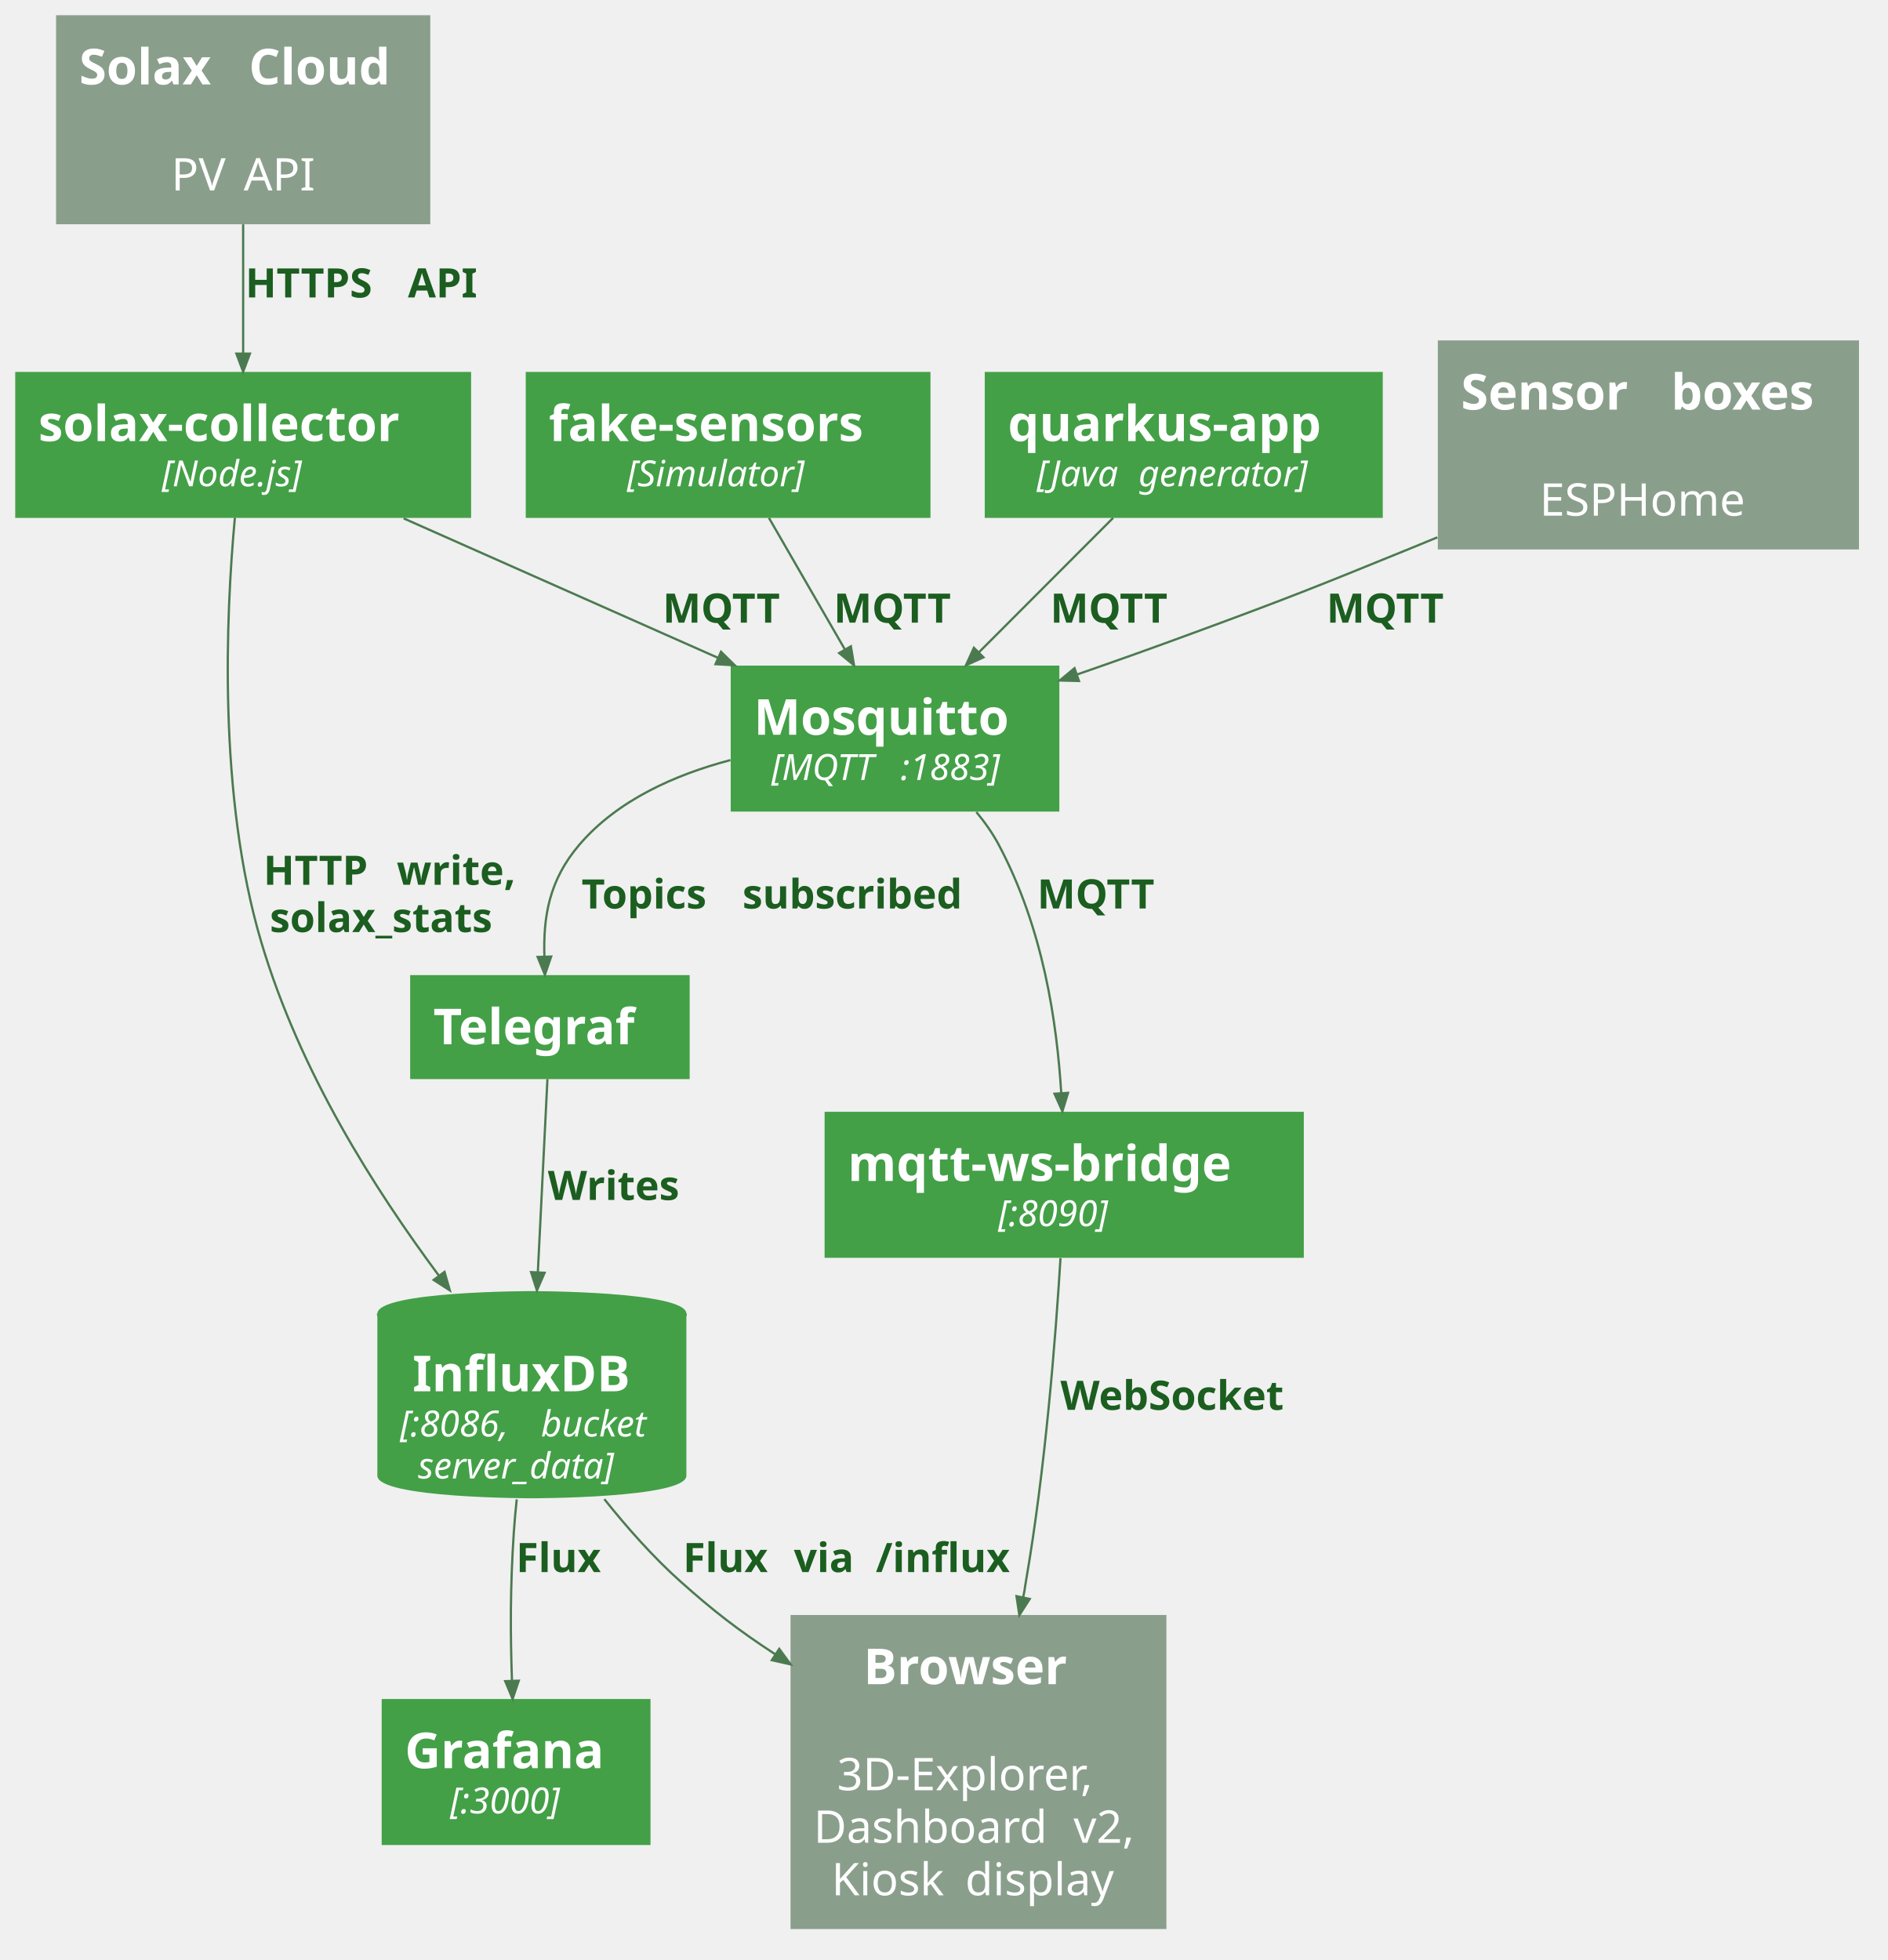
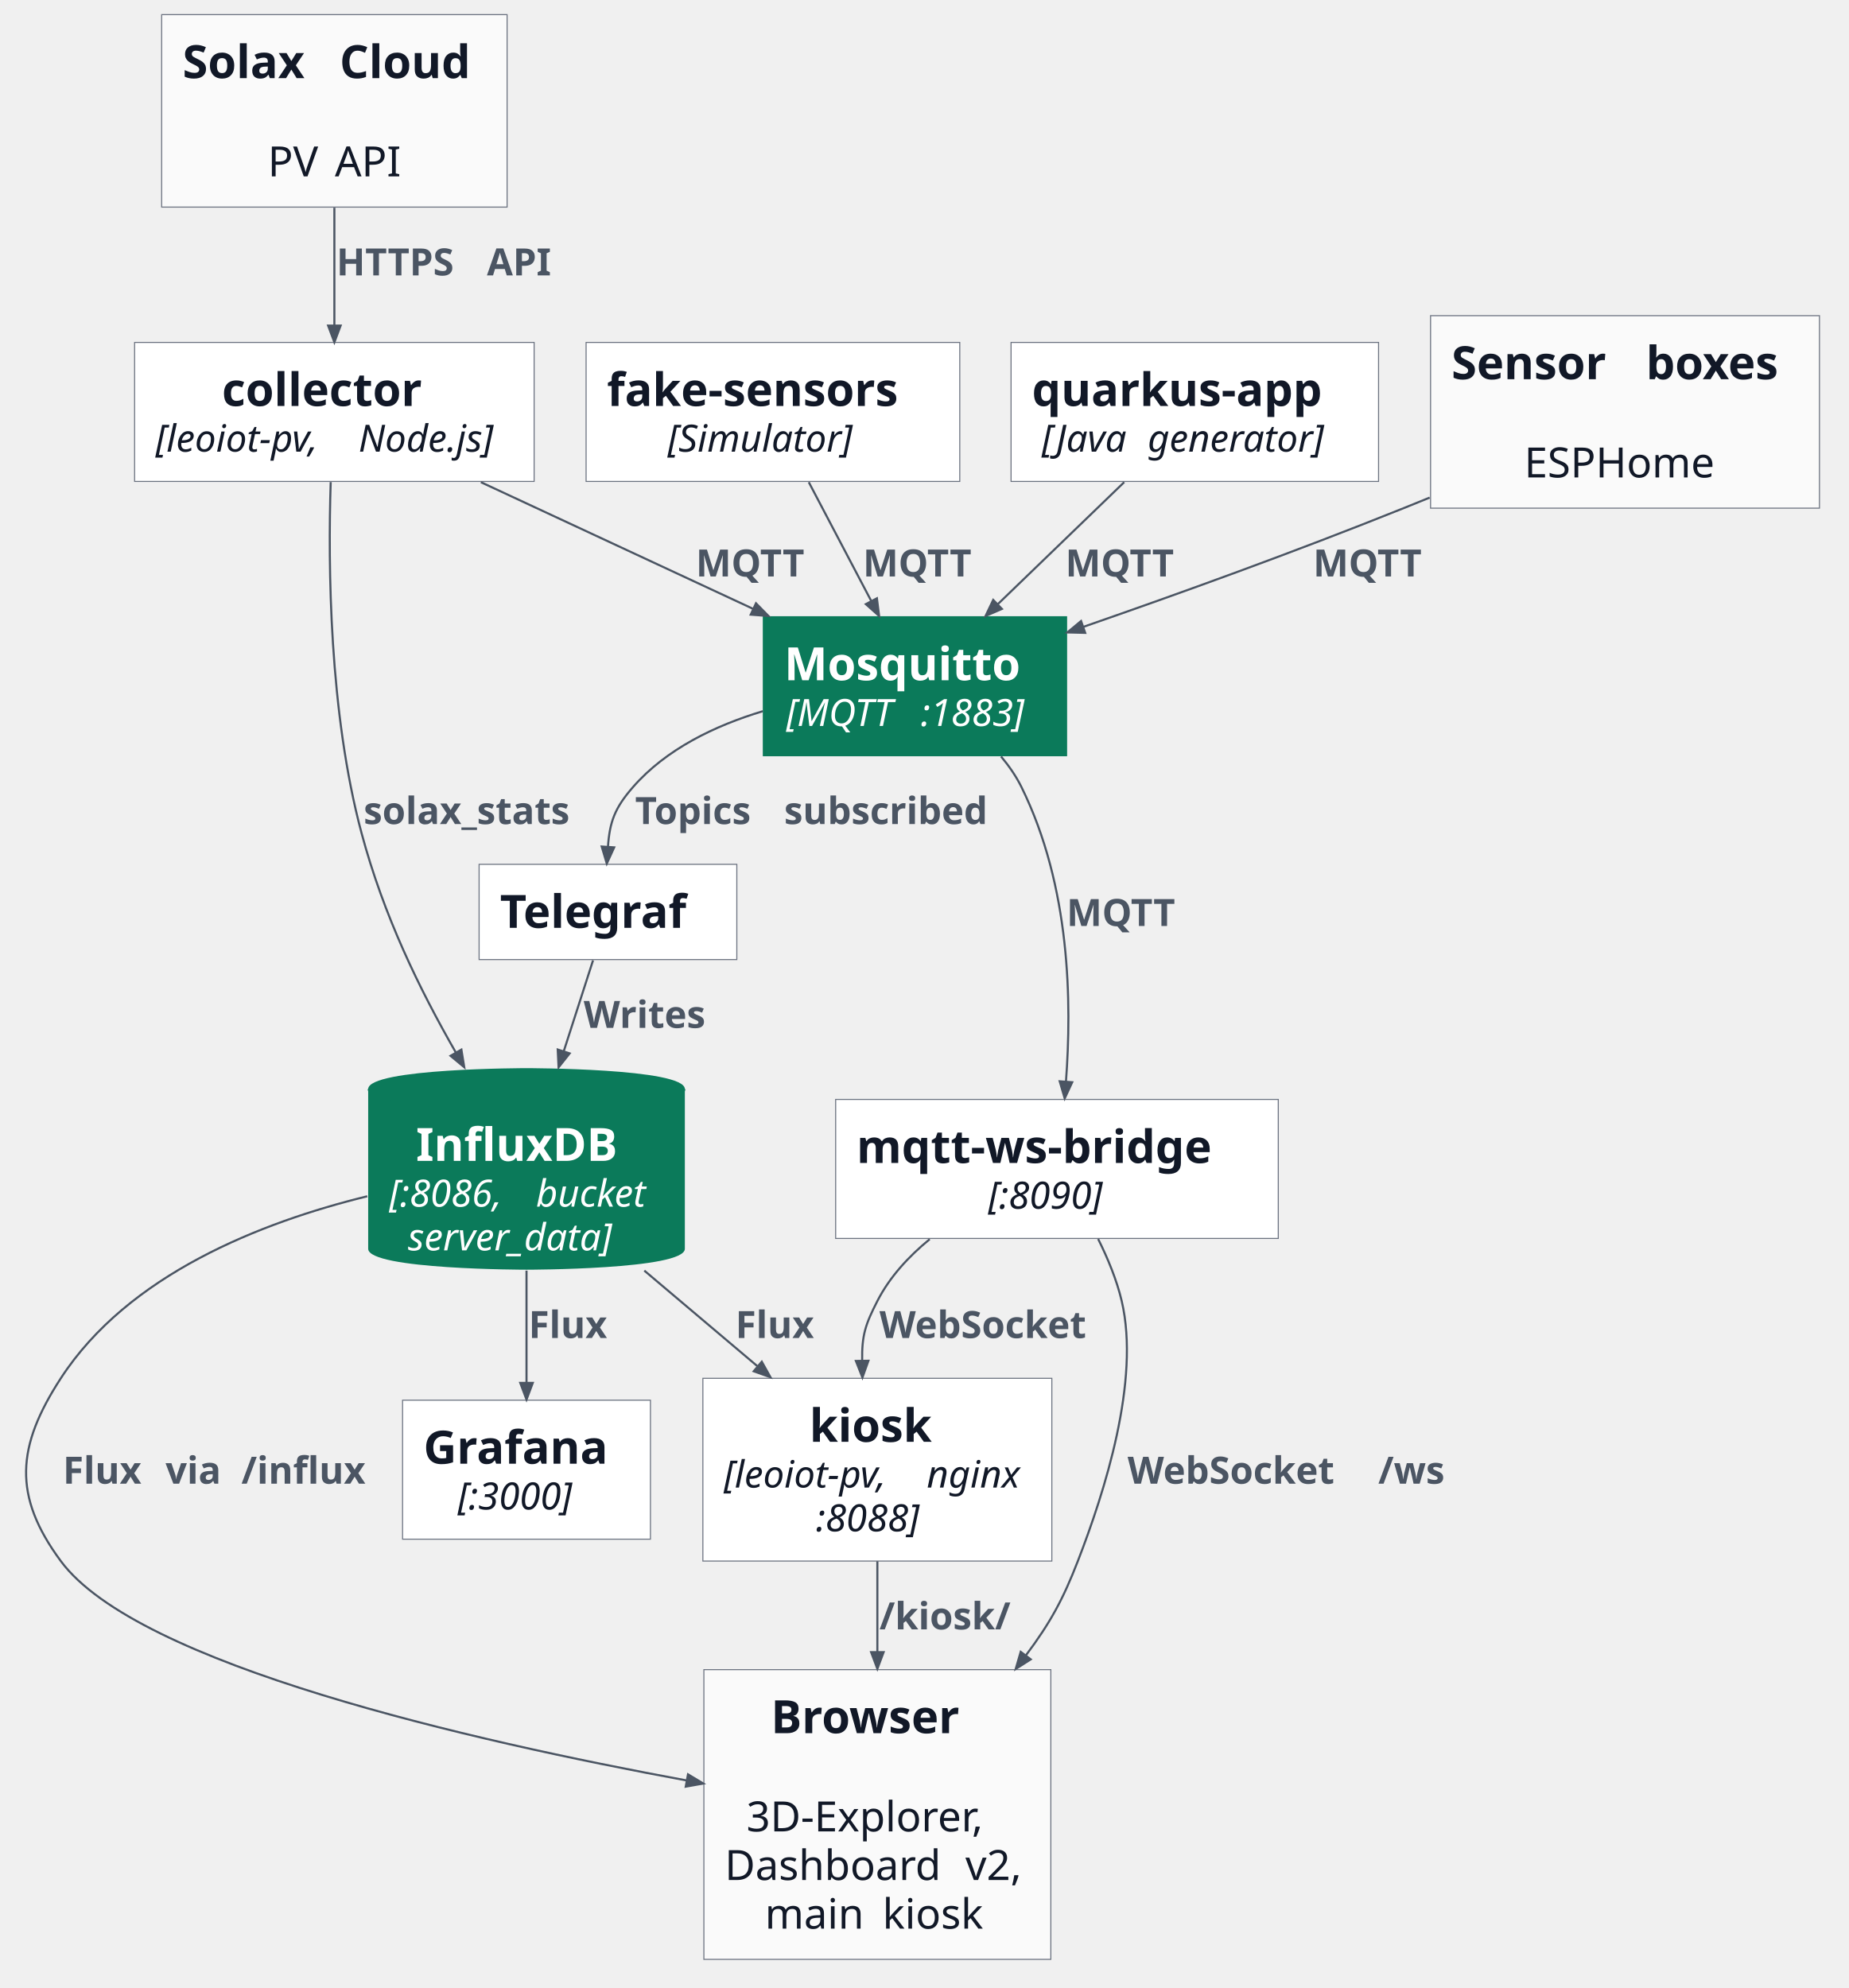
- <svg xmlns="http://www.w3.org/2000/svg" version="1.1" data-diagram-type="DESCRIPTION" style="width:837px;height:869px;background:#FFFFFF;" width="837px" height="869px" viewBox="0 0 837 869" zoomAndPan="magnify" preserveAspectRatio="none" contentStyleType="text/css">
+ <svg xmlns="http://www.w3.org/2000/svg" version="1.1" data-diagram-type="DESCRIPTION" style="width:885px;height:952px;" width="885px" height="952px" viewBox="0 0 885 952" zoomAndPan="magnify" preserveAspectRatio="none" contentStyleType="text/css">
  <defs />
  <g font-family="sans-serif" lengthAdjust="spacing">
    <g class="entity" data-qualified-name="sensors" id="ent0001" data-source-line="212">
-       <rect x="637.69" y="151.18" width="186.214" height="92.172" fill="#8A9E8C" style="stroke:#8A9E8C;stroke-width:0.5;" />
-       <text x="647.69" y="181.601" fill="#FFF" font-size="22" textLength="85.486" font-weight="700">Sensor</text>
-       <text x="733.176" y="181.601" fill="#FFF" font-size="22" font-weight="700"> </text>
-       <text x="740.836" y="181.601" fill="#FFF" font-size="22" textLength="73.068" font-weight="700">boxes</text>
-       <text x="727.618" y="205.354" fill="#FFF" font-size="20"> </text>
-       <text x="682.569" y="228.635" fill="#FFF" font-size="20" textLength="96.455">ESPHome</text>
+       <rect x="685" y="151.17" width="186.214" height="92.172" fill="#FAFAFA" style="stroke:#6B7280;stroke-width:0.5;" />
+       <text x="695" y="181.591" fill="#111827" font-size="22" textLength="85.486" font-weight="700">Sensor</text>
+       <text x="780.486" y="181.591" fill="#111827" font-size="22" font-weight="700"> </text>
+       <text x="788.146" y="181.591" fill="#111827" font-size="22" textLength="73.068" font-weight="700">boxes</text>
+       <text x="774.928" y="205.344" fill="#111827" font-size="20"> </text>
+       <text x="729.879" y="228.625" fill="#111827" font-size="20" textLength="96.455">ESPHome</text>
    </g>
    <g class="entity" data-qualified-name="fake" id="ent0002" data-source-line="71">
-       <rect x="233.33" y="165.14" width="178.931" height="64.234" fill="#43A047" style="stroke:#43A047;stroke-width:0.5;" />
-       <text x="243.33" y="195.561" fill="#FFF" font-size="22" textLength="158.931" font-weight="700">fake-sensors</text>
-       <text x="277.944" y="215.601" fill="#FFF" font-size="16" textLength="89.703" font-style="italic">[Simulator]</text>
+       <rect x="280.64" y="163.98" width="178.931" height="66.563" fill="#FFF" style="stroke:#6B7280;stroke-width:0.5;" />
+       <text x="290.64" y="194.401" fill="#111827" font-size="22" textLength="158.931" font-weight="700">fake-sensors</text>
+       <text x="319.647" y="216.297" fill="#111827" font-size="18" textLength="100.916" font-style="italic">[Simulator]</text>
    </g>
    <g class="entity" data-qualified-name="quarkus" id="ent0003" data-source-line="71">
-       <rect x="436.82" y="165.14" width="175.966" height="64.234" fill="#43A047" style="stroke:#43A047;stroke-width:0.5;" />
-       <text x="446.82" y="195.561" fill="#FFF" font-size="22" textLength="155.966" font-weight="700">quarkus-app</text>
-       <text x="459.615" y="215.601" fill="#FFF" font-size="16" textLength="40.039" font-style="italic">[Java</text>
-       <text x="499.654" y="215.601" fill="#FFF" font-size="16" font-style="italic"> </text>
-       <text x="504.74" y="215.601" fill="#FFF" font-size="16" textLength="85.25" font-style="italic">generator]</text>
+       <rect x="484.13" y="163.98" width="175.966" height="66.563" fill="#FFF" style="stroke:#6B7280;stroke-width:0.5;" />
+       <text x="494.13" y="194.401" fill="#111827" font-size="22" textLength="155.966" font-weight="700">quarkus-app</text>
+       <text x="498.777" y="216.297" fill="#111827" font-size="18" textLength="45.044" font-style="italic">[Java</text>
+       <text x="543.821" y="216.297" fill="#111827" font-size="18" font-style="italic"> </text>
+       <text x="549.543" y="216.297" fill="#111827" font-size="18" textLength="95.906" font-style="italic">generator]</text>
    </g>
    <g class="entity" data-qualified-name="solaxcloud" id="ent0004" data-source-line="212">
-       <rect x="25.1" y="7" width="165.406" height="92.172" fill="#8A9E8C" style="stroke:#8A9E8C;stroke-width:0.5;" />
-       <text x="35.1" y="37.421" fill="#FFF" font-size="22" textLength="67.536" font-weight="700">Solax</text>
-       <text x="102.636" y="37.421" fill="#FFF" font-size="22" font-weight="700"> </text>
-       <text x="110.295" y="37.421" fill="#FFF" font-size="22" textLength="70.211" font-weight="700">Cloud</text>
-       <text x="104.624" y="61.174" fill="#FFF" font-size="20"> </text>
-       <text x="75.933" y="84.455" fill="#FFF" font-size="20" textLength="25.742">PV</text>
-       <text x="101.675" y="84.455" fill="#FFF" font-size="20"> </text>
-       <text x="108.033" y="84.455" fill="#FFF" font-size="20" textLength="31.641">API</text>
+       <rect x="77.41" y="7" width="165.406" height="92.172" fill="#FAFAFA" style="stroke:#6B7280;stroke-width:0.5;" />
+       <text x="87.41" y="37.421" fill="#111827" font-size="22" textLength="67.536" font-weight="700">Solax</text>
+       <text x="154.946" y="37.421" fill="#111827" font-size="22" font-weight="700"> </text>
+       <text x="162.605" y="37.421" fill="#111827" font-size="22" textLength="70.211" font-weight="700">Cloud</text>
+       <text x="156.934" y="61.174" fill="#111827" font-size="20"> </text>
+       <text x="128.243" y="84.455" fill="#111827" font-size="20" textLength="25.742">PV</text>
+       <text x="153.985" y="84.455" fill="#111827" font-size="20"> </text>
+       <text x="160.343" y="84.455" fill="#111827" font-size="20" textLength="31.641">API</text>
    </g>
-     <g class="entity" data-qualified-name="collector" id="ent0005" data-source-line="71">
-       <rect x="7" y="165.14" width="201.597" height="64.234" fill="#43A047" style="stroke:#43A047;stroke-width:0.5;" />
-       <text x="17" y="195.561" fill="#FFF" font-size="22" textLength="181.597" font-weight="700">solax-collector</text>
-       <text x="71.744" y="215.601" fill="#FFF" font-size="16" textLength="72.109" font-style="italic">[Node.js]</text>
+     <g class="entity" data-qualified-name="mosquitto" id="ent0005" data-source-line="71">
+       <rect x="365.51" y="295.34" width="145.2" height="66.563" fill="#0B7A5A" style="stroke:#0B7A5A;stroke-width:0.5;" />
+       <text x="375.51" y="325.761" fill="#FFF" font-size="22" textLength="125.2" font-weight="700">Mosquitto</text>
+       <text x="376.446" y="347.657" fill="#FFF" font-size="18" textLength="58.711" font-style="italic">[MQTT</text>
+       <text x="435.157" y="347.657" fill="#FFF" font-size="18" font-style="italic"> </text>
+       <text x="440.879" y="347.657" fill="#FFF" font-size="18" textLength="58.896" font-style="italic">:1883]</text>
    </g>
-     <g class="entity" data-qualified-name="mosquitto" id="ent0006" data-source-line="71">
-       <rect x="324.2" y="295.35" width="145.2" height="64.234" fill="#43A047" style="stroke:#43A047;stroke-width:0.5;" />
-       <text x="334.2" y="325.771" fill="#FFF" font-size="22" textLength="125.2" font-weight="700">Mosquitto</text>
-       <text x="341.988" y="345.811" fill="#FFF" font-size="16" textLength="52.188" font-style="italic">[MQTT</text>
-       <text x="394.175" y="345.811" fill="#FFF" font-size="16" font-style="italic"> </text>
-       <text x="399.261" y="345.811" fill="#FFF" font-size="16" textLength="52.352" font-style="italic">:1883]</text>
+     <g class="entity" data-qualified-name="telegraf" id="ent0006" data-source-line="71">
+       <rect x="229.41" y="413.9" width="123.404" height="45.609" fill="#FFF" style="stroke:#6B7280;stroke-width:0.5;" />
+       <text x="239.41" y="444.321" fill="#111827" font-size="22" textLength="103.404" font-weight="700">Telegraf</text>
    </g>
-     <g class="entity" data-qualified-name="telegraf" id="ent0007" data-source-line="71">
-       <rect x="182.1" y="432.58" width="123.404" height="45.609" fill="#43A047" style="stroke:#43A047;stroke-width:0.5;" />
-       <text x="192.1" y="463.001" fill="#FFF" font-size="22" textLength="103.404" font-weight="700">Telegraf</text>
+     <g class="entity" data-qualified-name="influx" id="ent0007" data-source-line="75">
+       <path d="M176.3,521.51 C176.3,511.51 252.112,511.51 252.112,511.51 C252.112,511.51 327.925,511.51 327.925,521.51 L327.925,598.026 C327.925,608.026 252.112,608.026 252.112,608.026 C252.112,608.026 176.3,608.026 176.3,598.026 L176.3,521.51" fill="#0B7A5A" />
+       <path d="M176.3,521.51 C176.3,531.51 252.112,531.51 252.112,531.51 C252.112,531.51 327.925,531.51 327.925,521.51" style="stroke:#0B7A5A;stroke-width:0.5;" fill="none" />
+       <text x="199.191" y="555.931" fill="#FFF" font-size="22" textLength="105.843" font-weight="700">InfluxDB</text>
+       <text x="186.3" y="577.827" fill="#FFF" font-size="18" textLength="64.617" font-style="italic">[:8086,</text>
+       <text x="250.917" y="577.827" fill="#FFF" font-size="18" font-style="italic"> </text>
+       <text x="256.639" y="577.827" fill="#FFF" font-size="18" textLength="61.286" font-style="italic">bucket</text>
+       <text x="195.34" y="598.781" fill="#FFF" font-size="18" textLength="113.546" font-style="italic">server_data]</text>
    </g>
-     <g class="entity" data-qualified-name="influx" id="ent0008" data-source-line="75">
-       <path d="M167.3,582.43 C167.3,572.43 235.8,572.43 235.8,572.43 C235.8,572.43 304.3,572.43 304.3,582.43 L304.3,654.289 C304.3,664.289 235.8,664.289 235.8,664.289 C235.8,664.289 167.3,664.289 167.3,654.289 L167.3,582.43" fill="#43A047" />
-       <path d="M167.3,582.43 C167.3,592.43 235.8,592.43 235.8,592.43 C235.8,592.43 304.3,592.43 304.3,582.43" style="stroke:#43A047;stroke-width:0.5;" fill="none" />
-       <text x="182.879" y="616.851" fill="#FFF" font-size="22" textLength="105.843" font-weight="700">InfluxDB</text>
-       <text x="177.3" y="636.891" fill="#FFF" font-size="16" textLength="57.438" font-style="italic">[:8086,</text>
-       <text x="234.738" y="636.891" fill="#FFF" font-size="16" font-style="italic"> </text>
-       <text x="239.823" y="636.891" fill="#FFF" font-size="16" textLength="54.477" font-style="italic">bucket</text>
-       <text x="185.335" y="655.516" fill="#FFF" font-size="16" textLength="100.93" font-style="italic">server_data]</text>
+     <g class="entity" data-qualified-name="bridge" id="ent0008" data-source-line="71">
+       <rect x="400.14" y="526.49" width="211.941" height="66.563" fill="#FFF" style="stroke:#6B7280;stroke-width:0.5;" />
+       <text x="410.14" y="556.911" fill="#111827" font-size="22" textLength="191.941" font-weight="700">mqtt-ws-bridge</text>
+       <text x="473.152" y="578.807" fill="#111827" font-size="18" textLength="65.918" font-style="italic">[:8090]</text>
    </g>
-     <g class="entity" data-qualified-name="bridge" id="ent0009" data-source-line="71">
-       <rect x="365.83" y="493.19" width="211.941" height="64.234" fill="#43A047" style="stroke:#43A047;stroke-width:0.5;" />
-       <text x="375.83" y="523.611" fill="#FFF" font-size="22" textLength="191.941" font-weight="700">mqtt-ws-bridge</text>
-       <text x="442.504" y="543.651" fill="#FFF" font-size="16" textLength="58.594" font-style="italic">[:8090]</text>
+     <g class="entity" data-qualified-name="grafana" id="ent0009" data-source-line="71">
+       <rect x="192.77" y="670.51" width="118.678" height="66.563" fill="#FFF" style="stroke:#6B7280;stroke-width:0.5;" />
+       <text x="202.77" y="700.931" fill="#111827" font-size="22" textLength="98.678" font-weight="700">Grafana</text>
+       <text x="219.15" y="722.827" fill="#111827" font-size="18" textLength="65.918" font-style="italic">[:3000]</text>
    </g>
-     <g class="entity" data-qualified-name="grafana" id="ent0010" data-source-line="71">
-       <rect x="169.46" y="753.54" width="118.678" height="64.234" fill="#43A047" style="stroke:#43A047;stroke-width:0.5;" />
-       <text x="179.46" y="783.961" fill="#FFF" font-size="22" textLength="98.678" font-weight="700">Grafana</text>
-       <text x="199.502" y="804.001" fill="#FFF" font-size="16" textLength="58.594" font-style="italic">[:3000]</text>
+     <g class="entity" data-qualified-name="collector" id="ent0010" data-source-line="71">
+       <rect x="64.46" y="163.98" width="191.299" height="66.563" fill="#FFF" style="stroke:#6B7280;stroke-width:0.5;" />
+       <text x="106.27" y="194.401" fill="#111827" font-size="22" textLength="107.68" font-weight="700">collector</text>
+       <text x="74.46" y="216.297" fill="#111827" font-size="18" textLength="91.477" font-style="italic">[leoiot-pv,</text>
+       <text x="165.937" y="216.297" fill="#111827" font-size="18" font-style="italic"> </text>
+       <text x="171.658" y="216.297" fill="#111827" font-size="18" textLength="74.101" font-style="italic">Node.js]</text>
    </g>
-     <g class="entity" data-qualified-name="browser" id="ent0011" data-source-line="212">
-       <rect x="350.73" y="716.29" width="166.133" height="138.734" fill="#8A9E8C" style="stroke:#8A9E8C;stroke-width:0.5;" />
-       <text x="382.835" y="746.711" fill="#FFF" font-size="22" textLength="101.922" font-weight="700">Browser</text>
-       <text x="430.618" y="770.464" fill="#FFF" font-size="20"> </text>
-       <text x="371.091" y="793.745" fill="#FFF" font-size="20" textLength="125.41">3D-Explorer,</text>
-       <text x="360.73" y="817.026" fill="#FFF" font-size="20" textLength="108.857">Dashboard</text>
-       <text x="469.587" y="817.026" fill="#FFF" font-size="20"> </text>
-       <text x="475.945" y="817.026" fill="#FFF" font-size="20" textLength="30.918">v2,</text>
-       <text x="368.655" y="840.308" fill="#FFF" font-size="20" textLength="52.91">Kiosk</text>
-       <text x="421.565" y="840.308" fill="#FFF" font-size="20"> </text>
-       <text x="427.922" y="840.308" fill="#FFF" font-size="20" textLength="71.016">display</text>
+     <g class="entity" data-qualified-name="kiosk" id="ent0011" data-source-line="71">
+       <rect x="336.56" y="660.03" width="167.094" height="87.516" fill="#FFF" style="stroke:#6B7280;stroke-width:0.5;" />
+       <text x="387.601" y="690.451" fill="#111827" font-size="22" textLength="65.012" font-weight="700">kiosk</text>
+       <text x="346.56" y="712.347" fill="#111827" font-size="18" textLength="91.477" font-style="italic">[leoiot-pv,</text>
+       <text x="438.037" y="712.347" fill="#111827" font-size="18" font-style="italic"> </text>
+       <text x="443.758" y="712.347" fill="#111827" font-size="18" textLength="49.896" font-style="italic">nginx</text>
+       <text x="390.659" y="733.301" fill="#111827" font-size="18" textLength="58.896" font-style="italic">:8088]</text>
    </g>
-     <g class="link" data-entity-1="ent0001" data-entity-2="ent0006" id="lnk12" data-source-line="1779" data-link-type="dependency">
-       <path d="M637.23,238.25 C633.03,239.98 628.87,241.69 624.8,243.35 C582.83,260.44 572.32,264.7 529.8,280.35 C510.42,287.48 496.898,292.308 477.358,299.088" style="stroke:#4C7A50;stroke-width:1;" fill="none" id="sensors-to-mosquitto" />
-       <polygon points="469.8,301.71,478.341,301.922,476.375,296.253,469.8,301.71" fill="#4C7A50" style="stroke:#4C7A50;stroke-width:1;stroke-linejoin:miter;stroke-miterlimit:10;" />
-       <text x="588.1" y="276.058" fill="#1B5E20" font-size="18" textLength="57.771" font-weight="700">MQTT</text>
+     <g class="entity" data-qualified-name="browser" id="ent0012" data-source-line="212">
+       <rect x="337.04" y="799.55" width="166.133" height="138.734" fill="#FAFAFA" style="stroke:#6B7280;stroke-width:0.5;" />
+       <text x="369.145" y="829.971" fill="#111827" font-size="22" textLength="101.922" font-weight="700">Browser</text>
+       <text x="416.928" y="853.724" fill="#111827" font-size="20"> </text>
+       <text x="357.401" y="877.005" fill="#111827" font-size="20" textLength="125.41">3D-Explorer,</text>
+       <text x="347.04" y="900.286" fill="#111827" font-size="20" textLength="108.857">Dashboard</text>
+       <text x="455.897" y="900.286" fill="#111827" font-size="20"> </text>
+       <text x="462.255" y="900.286" fill="#111827" font-size="20" textLength="30.918">v2,</text>
+       <text x="366.254" y="923.568" fill="#111827" font-size="20" textLength="49.971">main</text>
+       <text x="416.225" y="923.568" fill="#111827" font-size="20"> </text>
+       <text x="422.582" y="923.568" fill="#111827" font-size="20" textLength="51.377">kiosk</text>
    </g>
-     <g class="link" data-entity-1="ent0002" data-entity-2="ent0006" id="lnk13" data-source-line="1779" data-link-type="dependency">
-       <path d="M340.9,229.62 C352.37,249.49 363.151,268.161 374.631,288.051" style="stroke:#4C7A50;stroke-width:1;" fill="none" id="fake-to-mosquitto" />
-       <polygon points="378.63,294.98,377.229,286.552,372.033,289.551,378.63,294.98" fill="#4C7A50" style="stroke:#4C7A50;stroke-width:1;stroke-linejoin:miter;stroke-miterlimit:10;" />
-       <text x="369.6" y="276.058" fill="#1B5E20" font-size="18" textLength="57.771" font-weight="700">MQTT</text>
+     <g class="link" data-entity-1="ent0001" data-entity-2="ent0005" id="lnk13" data-source-line="1779" data-link-type="dependency">
+       <path d="M684.56,238.29 C680.36,240.01 676.19,241.7 672.11,243.34 C618.71,264.77 565.057,284.094 518.637,300.224" style="stroke:#4B5563;stroke-width:1;" fill="none" id="sensors-to-mosquitto" />
+       <polygon points="511.08,302.85,519.621,303.058,517.652,297.39,511.08,302.85" fill="#4B5563" style="stroke:#4B5563;stroke-width:1;stroke-linejoin:miter;stroke-miterlimit:10;" />
+       <text x="628.77" y="276.048" fill="#4B5563" font-size="18" textLength="57.771" font-weight="700">MQTT</text>
    </g>
-     <g class="link" data-entity-1="ent0003" data-entity-2="ent0006" id="lnk14" data-source-line="1779" data-link-type="dependency">
-       <path d="M493.49,229.62 C473.65,249.49 453.743,269.429 433.883,289.319" style="stroke:#4C7A50;stroke-width:1;" fill="none" id="quarkus-to-mosquitto" />
-       <polygon points="428.23,294.98,436.006,291.439,431.76,287.199,428.23,294.98" fill="#4C7A50" style="stroke:#4C7A50;stroke-width:1;stroke-linejoin:miter;stroke-miterlimit:10;" />
-       <text x="465.64" y="276.058" fill="#1B5E20" font-size="18" textLength="57.771" font-weight="700">MQTT</text>
+     <g class="link" data-entity-1="ent0002" data-entity-2="ent0005" id="lnk14" data-source-line="1779" data-link-type="dependency">
+       <path d="M387.27,230.9 C397.58,250.51 406.927,268.299 417.237,287.909" style="stroke:#4B5563;stroke-width:1;" fill="none" id="fake-to-mosquitto" />
+       <polygon points="420.96,294.99,419.893,286.513,414.582,289.305,420.96,294.99" fill="#4B5563" style="stroke:#4B5563;stroke-width:1;stroke-linejoin:miter;stroke-miterlimit:10;" />
+       <text x="413.2" y="276.048" fill="#4B5563" font-size="18" textLength="57.771" font-weight="700">MQTT</text>
    </g>
-     <g class="link" data-entity-1="ent0004" data-entity-2="ent0005" id="lnk15" data-source-line="1779" data-link-type="dependency">
-       <path d="M107.8,99.47 C107.8,120.76 107.8,137.6 107.8,156.79" style="stroke:#4C7A50;stroke-width:1;" fill="none" id="solaxcloud-to-collector" />
-       <polygon points="107.8,164.79,110.8,156.79,104.8,156.79,107.8,164.79" fill="#4C7A50" style="stroke:#4C7A50;stroke-width:1;stroke-linejoin:miter;stroke-miterlimit:10;" />
-       <text x="108.8" y="131.888" fill="#1B5E20" font-size="18" textLength="65.777" font-weight="700">HTTPS</text>
-       <text x="174.577" y="131.888" fill="#1B5E20" font-size="18" font-weight="700"> </text>
-       <text x="180.844" y="131.888" fill="#1B5E20" font-size="18" textLength="33.82" font-weight="700">API</text>
+     <g class="link" data-entity-1="ent0003" data-entity-2="ent0005" id="lnk15" data-source-line="1779" data-link-type="dependency">
+       <path d="M538.3,230.9 C517.98,250.51 497.975,269.823 477.665,289.433" style="stroke:#4B5563;stroke-width:1;" fill="none" id="quarkus-to-mosquitto" />
+       <polygon points="471.91,294.99,479.749,291.591,475.581,287.275,471.91,294.99" fill="#4B5563" style="stroke:#4B5563;stroke-width:1;stroke-linejoin:miter;stroke-miterlimit:10;" />
+       <text x="510.13" y="276.048" fill="#4B5563" font-size="18" textLength="57.771" font-weight="700">MQTT</text>
    </g>
-     <g class="link" data-entity-1="ent0005" data-entity-2="ent0006" id="lnk16" data-source-line="1779" data-link-type="dependency">
-       <path d="M178.96,229.84 C213.35,245.1 255.22,263.68 292.8,280.35 C303.45,285.07 307.407,286.828 318.437,291.718" style="stroke:#4C7A50;stroke-width:1;" fill="none" id="collector-to-mosquitto" />
-       <polygon points="325.75,294.96,319.652,288.975,317.221,294.46,325.75,294.96" fill="#4C7A50" style="stroke:#4C7A50;stroke-width:1;stroke-linejoin:miter;stroke-miterlimit:10;" />
-       <text x="293.8" y="276.058" fill="#1B5E20" font-size="18" textLength="57.771" font-weight="700">MQTT</text>
+     <g class="link" data-entity-1="ent0004" data-entity-2="ent0010" id="lnk16" data-source-line="1779" data-link-type="dependency">
+       <path d="M160.11,99.46 C160.11,120.43 160.11,136.84 160.11,155.91" style="stroke:#4B5563;stroke-width:1;" fill="none" id="solaxcloud-to-collector" />
+       <polygon points="160.11,163.91,163.11,155.91,157.11,155.91,160.11,163.91" fill="#4B5563" style="stroke:#4B5563;stroke-width:1;stroke-linejoin:miter;stroke-miterlimit:10;" />
+       <text x="161.11" y="131.878" fill="#4B5563" font-size="18" textLength="65.777" font-weight="700">HTTPS</text>
+       <text x="226.887" y="131.878" fill="#4B5563" font-size="18" font-weight="700"> </text>
+       <text x="233.154" y="131.878" fill="#4B5563" font-size="18" textLength="33.82" font-weight="700">API</text>
    </g>
-     <g class="link" data-entity-1="ent0005" data-entity-2="ent0008" id="lnk17" data-source-line="1779" data-link-type="dependency">
-       <path d="M104.13,229.56 C100.12,272.84 96.6,352.93 115.8,417.58 C132.96,475.37 166.03,527.147 194.66,565.697" style="stroke:#4C7A50;stroke-width:1;" fill="none" id="collector-to-influx" />
-       <polygon points="199.43,572.12,197.069,563.909,192.252,567.486,199.43,572.12" fill="#4C7A50" style="stroke:#4C7A50;stroke-width:1;stroke-linejoin:miter;stroke-miterlimit:10;" />
-       <text x="116.8" y="392.288" fill="#1B5E20" font-size="18" textLength="52.813" font-weight="700">HTTP</text>
-       <text x="169.613" y="392.288" fill="#1B5E20" font-size="18" font-weight="700"> </text>
-       <text x="175.88" y="392.288" fill="#1B5E20" font-size="18" textLength="59.326" font-weight="700">write,</text>
-       <text x="119.608" y="413.241" fill="#1B5E20" font-size="18" textLength="112.79" font-weight="700">solax_stats</text>
+     <g class="link" data-entity-1="ent0010" data-entity-2="ent0005" id="lnk17" data-source-line="1779" data-link-type="dependency">
+       <path d="M230.26,230.9 C272.4,250.51 318.587,272.005 360.727,291.615" style="stroke:#4B5563;stroke-width:1;" fill="none" id="collector-to-mosquitto" />
+       <polygon points="367.98,294.99,361.993,288.895,359.461,294.335,367.98,294.99" fill="#4B5563" style="stroke:#4B5563;stroke-width:1;stroke-linejoin:miter;stroke-miterlimit:10;" />
+       <text x="333.18" y="276.048" fill="#4B5563" font-size="18" textLength="57.771" font-weight="700">MQTT</text>
    </g>
-     <g class="link" data-entity-1="ent0006" data-entity-2="ent0007" id="lnk18" data-source-line="1779" data-link-type="dependency">
-       <path d="M323.81,337 C299.17,343.5 273.67,354.83 256.8,374.58 C243.3,390.38 240.838,406.583 241.348,424.193" style="stroke:#4C7A50;stroke-width:1;" fill="none" id="mosquitto-to-telegraf" />
-       <polygon points="241.58,432.19,244.347,424.107,238.35,424.28,241.58,432.19" fill="#4C7A50" style="stroke:#4C7A50;stroke-width:1;stroke-linejoin:miter;stroke-miterlimit:10;" />
-       <text x="257.8" y="402.788" fill="#1B5E20" font-size="18" textLength="65.083" font-weight="700">Topics</text>
-       <text x="322.883" y="402.788" fill="#1B5E20" font-size="18" font-weight="700"> </text>
-       <text x="329.15" y="402.788" fill="#1B5E20" font-size="18" textLength="110.821" font-weight="700">subscribed</text>
+     <g class="link" data-entity-1="ent0010" data-entity-2="ent0007" id="lnk18" data-source-line="1779" data-link-type="dependency">
+       <path d="M158.35,230.86 C157.05,271.09 157.66,341.25 173.11,398.9 C183.77,438.68 200.695,473.328 218.325,504.118" style="stroke:#4B5563;stroke-width:1;" fill="none" id="collector-to-influx" />
+       <polygon points="222.3,511.06,220.928,502.627,215.721,505.608,222.3,511.06" fill="#4B5563" style="stroke:#4B5563;stroke-width:1;stroke-linejoin:miter;stroke-miterlimit:10;" />
+       <text x="174.11" y="394.608" fill="#4B5563" font-size="18" textLength="112.79" font-weight="700">solax_stats</text>
    </g>
-     <g class="link" data-entity-1="ent0007" data-entity-2="ent0008" id="lnk19" data-source-line="1779" data-link-type="dependency">
-       <path d="M242.7,478.43 C241.51,502.45 239.97,533.56 238.44,564.16" style="stroke:#4C7A50;stroke-width:1;" fill="none" id="telegraf-to-influx" />
-       <polygon points="238.04,572.15,241.436,564.31,235.443,564.01,238.04,572.15" fill="#4C7A50" style="stroke:#4C7A50;stroke-width:1;stroke-linejoin:miter;stroke-miterlimit:10;" />
-       <text x="242.87" y="532.018" fill="#1B5E20" font-size="18" textLength="66.428" font-weight="700">Writes</text>
+     <g class="link" data-entity-1="ent0005" data-entity-2="ent0006" id="lnk19" data-source-line="1779" data-link-type="dependency">
+       <path d="M365.25,340.58 C342.41,347.46 319.03,358.66 303.11,376.9 C294.41,386.87 291.942,393.439 291.102,405.579" style="stroke:#4B5563;stroke-width:1;" fill="none" id="mosquitto-to-telegraf" />
+       <polygon points="290.55,413.56,294.095,405.786,288.109,405.372,290.55,413.56" fill="#4B5563" style="stroke:#4B5563;stroke-width:1;stroke-linejoin:miter;stroke-miterlimit:10;" />
+       <text x="304.11" y="394.608" fill="#4B5563" font-size="18" textLength="65.083" font-weight="700">Topics</text>
+       <text x="369.193" y="394.608" fill="#4B5563" font-size="18" font-weight="700"> </text>
+       <text x="375.46" y="394.608" fill="#4B5563" font-size="18" textLength="110.821" font-weight="700">subscribed</text>
    </g>
-     <g class="link" data-entity-1="ent0006" data-entity-2="ent0009" id="lnk20" data-source-line="1779" data-link-type="dependency">
-       <path d="M432.85,360.02 C436.64,364.59 440.1,369.49 442.8,374.58 C462.65,412.01 468.519,453.156 470.499,484.736" style="stroke:#4C7A50;stroke-width:1;" fill="none" id="mosquitto-to-bridge" />
-       <polygon points="471,492.72,473.494,484.548,467.505,484.923,471,492.72" fill="#4C7A50" style="stroke:#4C7A50;stroke-width:1;stroke-linejoin:miter;stroke-miterlimit:10;" />
-       <text x="459.83" y="402.788" fill="#1B5E20" font-size="18" textLength="57.771" font-weight="700">MQTT</text>
+     <g class="link" data-entity-1="ent0006" data-entity-2="ent0007" id="lnk20" data-source-line="1779" data-link-type="dependency">
+       <path d="M283.96,459.91 C279.34,474.25 275.602,485.845 269.912,503.515" style="stroke:#4B5563;stroke-width:1;" fill="none" id="telegraf-to-influx" />
+       <polygon points="267.46,511.13,272.768,504.435,267.057,502.596,267.46,511.13" fill="#4B5563" style="stroke:#4B5563;stroke-width:1;stroke-linejoin:miter;stroke-miterlimit:10;" />
+       <text x="279.49" y="492.218" fill="#4B5563" font-size="18" textLength="66.428" font-weight="700">Writes</text>
    </g>
-     <g class="link" data-entity-1="ent0009" data-entity-2="ent0011" id="lnk21" data-source-line="1779" data-link-type="dependency">
-       <path d="M470.16,557.79 C468.01,592.97 463.43,651.52 454.8,701.29 C453.96,706.14 454.639,703.304 453.579,708.304" style="stroke:#4C7A50;stroke-width:1;" fill="none" id="bridge-to-browser" />
-       <polygon points="451.92,716.13,456.514,708.926,450.644,707.682,451.92,716.13" fill="#4C7A50" style="stroke:#4C7A50;stroke-width:1;stroke-linejoin:miter;stroke-miterlimit:10;" />
-       <text x="470.13" y="625.068" fill="#1B5E20" font-size="18" textLength="113.73" font-weight="700">WebSocket</text>
+     <g class="link" data-entity-1="ent0005" data-entity-2="ent0008" id="lnk21" data-source-line="1779" data-link-type="dependency">
+       <path d="M479.33,362.25 C483.15,366.8 486.55,371.71 489.11,376.9 C512.68,424.69 513.221,480.102 510.411,518.032" style="stroke:#4B5563;stroke-width:1;" fill="none" id="mosquitto-to-bridge" />
+       <polygon points="509.82,526.01,513.403,518.254,507.419,517.81,509.82,526.01" fill="#4B5563" style="stroke:#4B5563;stroke-width:1;stroke-linejoin:miter;stroke-miterlimit:10;" />
+       <text x="510.72" y="443.418" fill="#4B5563" font-size="18" textLength="57.771" font-weight="700">MQTT</text>
    </g>
-     <g class="link" data-entity-1="ent0008" data-entity-2="ent0010" id="lnk22" data-source-line="1779" data-link-type="dependency">
-       <path d="M229.09,664.78 C228.56,669.66 228.11,674.57 227.8,679.29 C226.15,704.11 226.252,724.305 226.982,745.275" style="stroke:#4C7A50;stroke-width:1;" fill="none" id="influx-to-grafana" />
-       <polygon points="227.26,753.27,229.98,745.17,223.983,745.379,227.26,753.27" fill="#4C7A50" style="stroke:#4C7A50;stroke-width:1;stroke-linejoin:miter;stroke-miterlimit:10;" />
-       <text x="228.8" y="696.998" fill="#1B5E20" font-size="18" textLength="42.891" font-weight="700">Flux</text>
+     <g class="link" data-entity-1="ent0008" data-entity-2="ent0012" id="lnk22" data-source-line="1779" data-link-type="dependency">
+       <path d="M525.82,593.3 C530.45,602.58 534.73,612.92 537.11,623.03 C546.09,661.2 528.85,714.63 516.11,747.55 C509.07,765.74 503.037,776.948 491.147,792.818" style="stroke:#4B5563;stroke-width:1;" fill="none" id="bridge-to-browser" />
+       <polygon points="486.35,799.22,493.548,794.616,488.746,791.019,486.35,799.22" fill="#4B5563" style="stroke:#4B5563;stroke-width:1;stroke-linejoin:miter;stroke-miterlimit:10;" />
+       <text x="539.94" y="710.498" fill="#4B5563" font-size="18" textLength="113.73" font-weight="700">WebSocket</text>
+       <text x="653.67" y="710.498" fill="#4B5563" font-size="18" font-weight="700"> </text>
+       <text x="659.937" y="710.498" fill="#4B5563" font-size="18" textLength="33.917" font-weight="700">/ws</text>
    </g>
-     <g class="link" data-entity-1="ent0008" data-entity-2="ent0011" id="lnk23" data-source-line="1779" data-link-type="dependency">
-       <path d="M267.92,664.66 C277.99,677.27 289.66,690.47 301.8,701.29 C316.57,714.45 326.958,722.507 343.828,733.557" style="stroke:#4C7A50;stroke-width:1;" fill="none" id="influx-to-browser" />
-       <polygon points="350.52,737.94,345.472,731.047,342.184,736.066,350.52,737.94" fill="#4C7A50" style="stroke:#4C7A50;stroke-width:1;stroke-linejoin:miter;stroke-miterlimit:10;" />
-       <text x="302.8" y="696.998" fill="#1B5E20" font-size="18" textLength="42.891" font-weight="700">Flux</text>
-       <text x="345.691" y="696.998" fill="#1B5E20" font-size="18" font-weight="700"> </text>
-       <text x="351.957" y="696.998" fill="#1B5E20" font-size="18" textLength="30.05" font-weight="700">via</text>
-       <text x="382.007" y="696.998" fill="#1B5E20" font-size="18" font-weight="700"> </text>
-       <text x="388.274" y="696.998" fill="#1B5E20" font-size="18" textLength="63.984" font-weight="700">/influx</text>
+     <g class="link" data-entity-1="ent0007" data-entity-2="ent0009" id="lnk23" data-source-line="1779" data-link-type="dependency">
+       <path d="M252.11,608.46 C252.11,628.76 252.11,643.93 252.11,662.23" style="stroke:#4B5563;stroke-width:1;" fill="none" id="influx-to-grafana" />
+       <polygon points="252.11,670.23,255.11,662.23,249.11,662.23,252.11,670.23" fill="#4B5563" style="stroke:#4B5563;stroke-width:1;stroke-linejoin:miter;stroke-miterlimit:10;" />
+       <text x="253.11" y="640.738" fill="#4B5563" font-size="18" textLength="42.891" font-weight="700">Flux</text>
+     </g>
+     <g class="link" data-entity-1="ent0007" data-entity-2="ent0012" id="lnk24" data-source-line="1779" data-link-type="dependency">
+       <path d="M175.87,572.86 C124.86,585.34 61.37,610.36 29.11,660.03 C7.92,692.65 6,716.26 29.11,747.55 C65.82,797.25 225.393,833.55 328.893,852.63" style="stroke:#4B5563;stroke-width:1;" fill="none" id="influx-to-browser" />
+       <polygon points="336.76,854.08,329.436,849.679,328.349,855.58,336.76,854.08" fill="#4B5563" style="stroke:#4B5563;stroke-width:1;stroke-linejoin:miter;stroke-miterlimit:10;" />
+       <text x="30.11" y="710.498" fill="#4B5563" font-size="18" textLength="42.891" font-weight="700">Flux</text>
+       <text x="73.001" y="710.498" fill="#4B5563" font-size="18" font-weight="700"> </text>
+       <text x="79.267" y="710.498" fill="#4B5563" font-size="18" textLength="30.05" font-weight="700">via</text>
+       <text x="109.317" y="710.498" fill="#4B5563" font-size="18" font-weight="700"> </text>
+       <text x="115.584" y="710.498" fill="#4B5563" font-size="18" textLength="63.984" font-weight="700">/influx</text>
+     </g>
+     <g class="link" data-entity-1="ent0007" data-entity-2="ent0011" id="lnk25" data-source-line="1779" data-link-type="dependency">
+       <path d="M308.52,608.46 C328.06,624.98 343.73,638.226 362.83,654.366" style="stroke:#4B5563;stroke-width:1;" fill="none" id="influx-to-kiosk" />
+       <polygon points="368.94,659.53,364.766,652.075,360.893,656.658,368.94,659.53" fill="#4B5563" style="stroke:#4B5563;stroke-width:1;stroke-linejoin:miter;stroke-miterlimit:10;" />
+       <text x="352.16" y="640.738" fill="#4B5563" font-size="18" textLength="42.891" font-weight="700">Flux</text>
+     </g>
+     <g class="link" data-entity-1="ent0008" data-entity-2="ent0011" id="lnk26" data-source-line="1779" data-link-type="dependency">
+       <path d="M445.18,593.41 C435.07,601.68 425.98,611.54 420.11,623.03 C414.44,634.13 412.631,639.281 412.831,651.671" style="stroke:#4B5563;stroke-width:1;" fill="none" id="bridge-to-kiosk" />
+       <polygon points="412.96,659.67,415.83,651.623,409.831,651.719,412.96,659.67" fill="#4B5563" style="stroke:#4B5563;stroke-width:1;stroke-linejoin:miter;stroke-miterlimit:10;" />
+       <text x="421.11" y="640.738" fill="#4B5563" font-size="18" textLength="113.73" font-weight="700">WebSocket</text>
+     </g>
+     <g class="link" data-entity-1="ent0011" data-entity-2="ent0012" id="lnk27" data-source-line="1779" data-link-type="dependency">
+       <path d="M420.11,747.65 C420.11,763.41 420.11,773.69 420.11,791.16" style="stroke:#4B5563;stroke-width:1;" fill="none" id="kiosk-to-browser" />
+       <polygon points="420.11,799.16,423.11,791.16,417.11,791.16,420.11,799.16" fill="#4B5563" style="stroke:#4B5563;stroke-width:1;stroke-linejoin:miter;stroke-miterlimit:10;" />
+       <text x="421.11" y="780.258" fill="#4B5563" font-size="18" textLength="66.34" font-weight="700">/kiosk/</text>
    </g>
  </g>
</svg>
